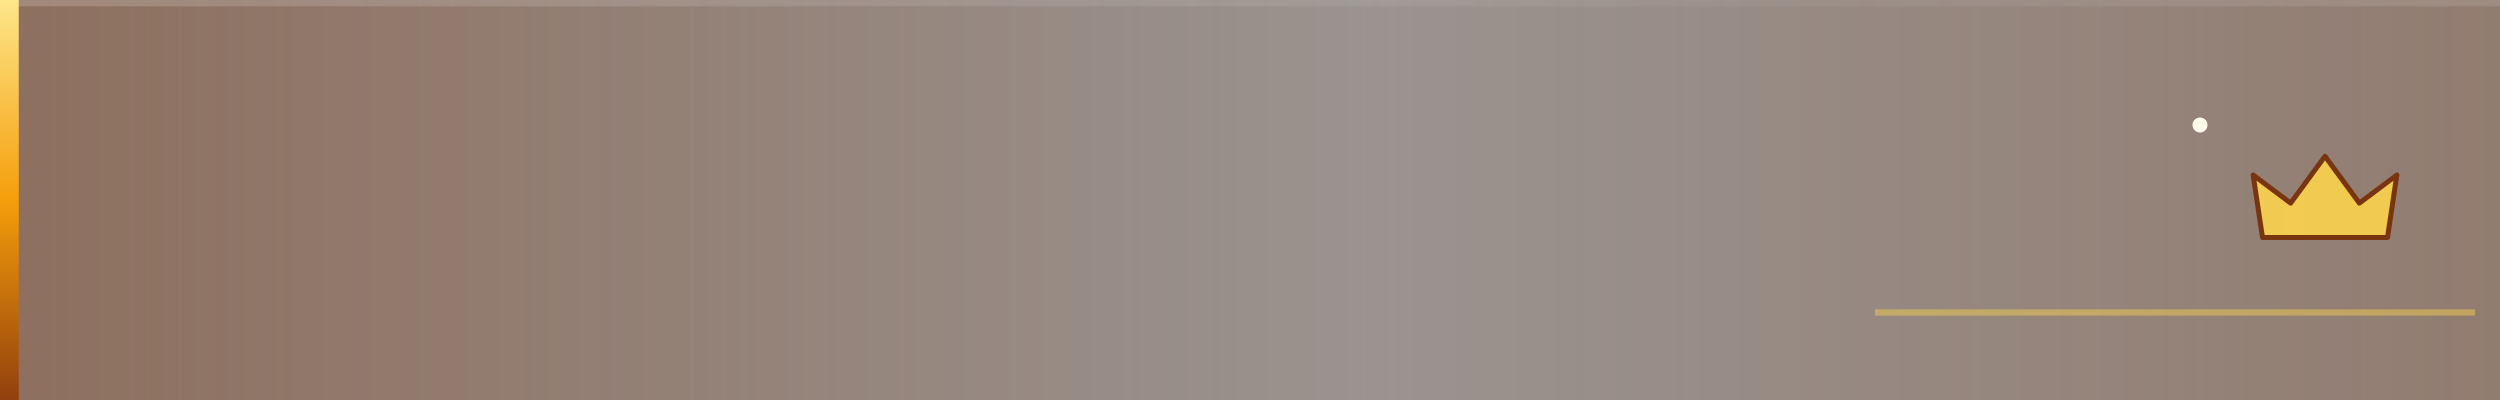
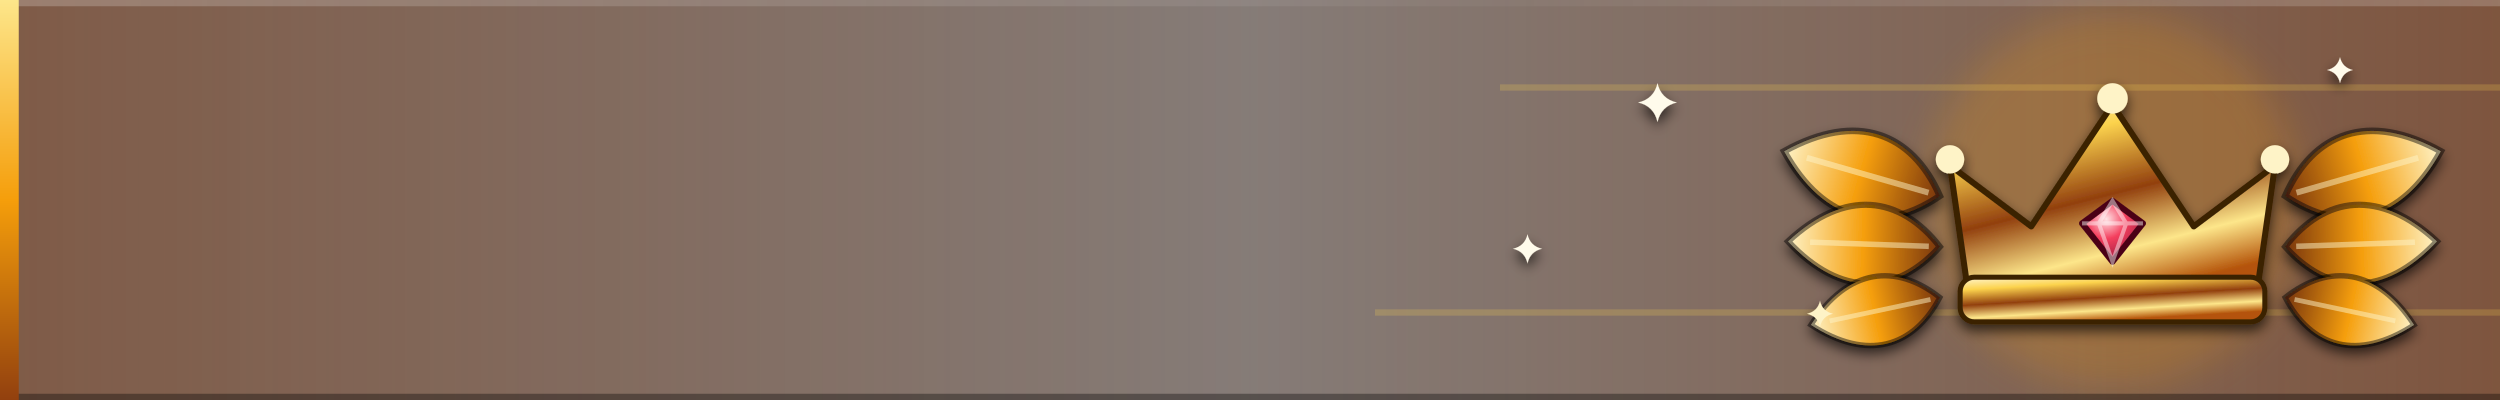
<svg xmlns="http://www.w3.org/2000/svg" viewBox="0 0 400 64" preserveAspectRatio="xMinYMid slice">
  <defs>
    <linearGradient id="b" x1="0" x2="1">
-       <stop offset="0" stop-color="#78350F" stop-opacity=".46" />
-       <stop offset=".55" stop-color="#78350F" stop-opacity=".12" />
-       <stop offset="1" stop-color="#78350F" stop-opacity=".34" />
+       <stop offset="0" stop-color="#78350F" stop-opacity=".55" />
+       <stop offset=".5" stop-color="#78350F" stop-opacity=".16" />
+       <stop offset="1" stop-color="#78350F" stop-opacity=".62" />
    </linearGradient>
-     <linearGradient id="e" x1="0" x2="0" y1="0" y2="1">
+     <linearGradient id="e" x1="0" y1="0" x2="0" y2="1">
      <stop offset="0" stop-color="#FDE68A" />
      <stop offset="0.5" stop-color="#F59E0B" />
      <stop offset="1" stop-color="#92400E" />
    </linearGradient>
    <linearGradient id="band" x1="0" x2="1">
      <stop offset="0" stop-color="#FFFFFF" stop-opacity="0" />
-       <stop offset=".5" stop-color="#FFFFFF" stop-opacity=".09" />
+       <stop offset=".5" stop-color="#FFFFFF" stop-opacity=".1" />
      <stop offset="1" stop-color="#FFFFFF" stop-opacity="0" />
    </linearGradient>
    <linearGradient id="top" x1="0" x2="1">
-       <stop offset="0" stop-color="#FFFFFF" stop-opacity=".18" />
-       <stop offset=".7" stop-color="#FFFFFF" stop-opacity=".04" />
-       <stop offset="1" stop-color="#FFFFFF" stop-opacity=".12" />
+       <stop offset="0" stop-color="#FFFFFF" stop-opacity=".22" />
+       <stop offset=".6" stop-color="#FFFFFF" stop-opacity=".04" />
+       <stop offset="1" stop-color="#FFFFFF" stop-opacity=".2" />
    </linearGradient>
+     <filter id="shade" x="-20%" y="-20%" width="140%" height="140%">
+       <feDropShadow dx="0" dy=".8" stdDeviation=".8" flood-color="#000" flood-opacity=".7" />
+     </filter>
+     <filter id="soft" x="-30%" y="-30%" width="160%" height="160%">
+       <feGaussianBlur stdDeviation="3" />
+     </filter>
+     <linearGradient id="gold" x1="0" y1="0" x2="0.4" y2="1">
+       <stop offset="0" stop-color="#FFF7D6" />
+       <stop offset="0.25" stop-color="#FCD34D" />
+       <stop offset="0.55" stop-color="#92400E" />
+       <stop offset="0.8" stop-color="#FDE68A" />
+       <stop offset="1" stop-color="#B45309" />
+     </linearGradient>
+     <linearGradient id="feather" x1="0" y1="0" x2="1" y2="0">
+       <stop offset="0" stop-color="#78350F" />
+       <stop offset="0.5" stop-color="#F59E0B" />
+       <stop offset="1" stop-color="#FEF3C7" />
+     </linearGradient>
+     <radialGradient id="ice" cx="0.4" cy="0.3" r="0.8">
+       <stop offset="0" stop-color="#FFFFFF" />
+       <stop offset="0.4" stop-color="#BAE6FD" />
+       <stop offset="1" stop-color="#0369A1" />
+     </radialGradient>
+     <radialGradient id="ruby" cx="0.4" cy="0.3" r="0.8">
+       <stop offset="0" stop-color="#FFE4E6" />
+       <stop offset="0.4" stop-color="#F43F5E" />
+       <stop offset="1" stop-color="#881337" />
+     </radialGradient>
  </defs>
-   <rect width="400" height="64" fill="#0B0C10" fill-opacity=".35" />
+   <rect width="400" height="64" fill="#0B0C10" fill-opacity=".45" />
  <rect width="400" height="64" fill="url(#b)" />
+   <circle class="rg" cx="338" cy="32" r="30" fill="#F59E0B" opacity=".22" filter="url(#soft)" />
+   <path d="M220 50H400M240 14H400" stroke="#FCD34D" stroke-opacity=".22" stroke-width="1" />
  <g class="band">
    <rect x="-120" width="120" height="64" fill="url(#band)" />
  </g>
-   <path d="M300 50h96" stroke="#FCD34D" stroke-opacity=".45" stroke-width="1" />
-   <g transform="translate(372 30)">
-     <path d="M-10 8L-11.5 -2L-5.5 2.5L0 -5L5.5 2.5L11.5 -2L10 8Z" fill="#FCD34D" fill-opacity=".9" stroke="#78350F" stroke-width=".8" stroke-linejoin="round" />
+   <g filter="url(#shade)" transform="translate(338 32) scale(1.3) translate(-368 -32)">
+     <g transform="translate(368 34) scale(1.25)">
+       <g transform="translate(-17 -2) rotate(196) scale(1.45)">
+         <path d="M0 0C3 -3.6 7 -4 11 0C7 4 3 3.6 0 0Z" fill="url(#feather)" stroke="#000" stroke-opacity=".45" stroke-width=".45" />
+         <path d="M.8 0H9.4" stroke="#FEF3C780" stroke-width=".4" />
+       </g>
+       <g transform="translate(-17 3) rotate(182) scale(1.36)">
+         <path d="M0 0C3 -3.6 7 -4 11 0C7 4 3 3.6 0 0Z" fill="url(#feather)" stroke="#000" stroke-opacity=".45" stroke-width=".45" />
+         <path d="M.8 0H9.4" stroke="#FEF3C780" stroke-width=".4" />
+       </g>
+       <g transform="translate(-17 8) rotate(168) scale(1.18)">
+         <path d="M0 0C3 -3.6 7 -4 11 0C7 4 3 3.6 0 0Z" fill="url(#feather)" stroke="#000" stroke-opacity=".45" stroke-width=".45" />
+         <path d="M.8 0H9.4" stroke="#FEF3C780" stroke-width=".4" />
+       </g>
+       <g transform="translate(17 -2) rotate(-16) scale(1.45)">
+         <path d="M0 0C3 -3.6 7 -4 11 0C7 4 3 3.6 0 0Z" fill="url(#feather)" stroke="#000" stroke-opacity=".45" stroke-width=".45" />
+         <path d="M.8 0H9.4" stroke="#FEF3C780" stroke-width=".4" />
+       </g>
+       <g transform="translate(17 3) rotate(-2) scale(1.36)">
+         <path d="M0 0C3 -3.6 7 -4 11 0C7 4 3 3.6 0 0Z" fill="url(#feather)" stroke="#000" stroke-opacity=".45" stroke-width=".45" />
+         <path d="M.8 0H9.4" stroke="#FEF3C780" stroke-width=".4" />
+       </g>
+       <g transform="translate(17 8) rotate(12) scale(1.18)">
+         <path d="M0 0C3 -3.6 7 -4 11 0C7 4 3 3.6 0 0Z" fill="url(#feather)" stroke="#000" stroke-opacity=".45" stroke-width=".45" />
+         <path d="M.8 0H9.4" stroke="#FEF3C780" stroke-width=".4" />
+       </g>
+       <path d="M-14 9L-16 -5L-8 1L0 -11L8 1L16 -5L14 9Z" fill="url(#gold)" stroke="#3B2405" stroke-width=".6" stroke-linejoin="round" />
+       <rect x="-15" y="6" width="30" height="4.4" rx="1.4" fill="url(#gold)" stroke="#3B2405" stroke-width=".5" />
+       <g transform="translate(0 1)" class="gl">
+         <path d="M0 -2.52L3 -0.3L0 3.48L-3 -0.3Z" fill="url(#ruby)" stroke="#4C0519" stroke-width=".6" stroke-linejoin="round" />
+         <path d="M-3 -0.3H3M-1.35 -0.3L0 3.48L1.35 -0.3M-1.35 -0.3L0 -2.52L1.35 -0.3" fill="none" stroke="#FFFFFF" stroke-opacity=".45" stroke-width=".4" />
+       </g>
+       <g class="gl">
+         <circle cx="-16" cy="-5.6" r="1.4" fill="#FEF3C7" />
+         <circle cy="-11.6" r="1.5" fill="#FEF3C7" />
+         <circle cx="16" cy="-5.6" r="1.4" fill="#FEF3C7" />
+       </g>
+     </g>
+     <g transform="translate(312 20)">
+       <path class="tw" d="M0 -2.4Q0.43 -0.43 2.4 0Q0.43 0.43 0 2.4Q-0.43 0.43 -2.4 0Q-0.43 -0.43 0 -2.4Z" fill="#FFFBEB" />
+     </g>
+     <g transform="translate(332 46)">
+       <path class="tw tw2" d="M0 -1.6Q0.29 -0.29 1.6 0Q0.29 0.29 0 1.6Q-0.29 0.29 -1.6 0Q-0.29 -0.29 0 -1.6Z" fill="#FEF3C7" />
+     </g>
+     <g transform="translate(296 38)">
+       <path class="tw tw3" d="M0 -1.8Q0.32 -0.32 1.8 0Q0.32 0.32 0 1.8Q-0.32 0.32 -1.8 0Q-0.32 -0.32 0 -1.8Z" fill="#FFFBEB" />
+     </g>
+     <g transform="translate(396 16)">
+       <path class="tw tw2" d="M0 -1.6Q0.29 -0.29 1.6 0Q0.29 0.29 0 1.6Q-0.29 0.29 -1.6 0Q-0.29 -0.29 0 -1.6Z" fill="#FFFBEB" />
+     </g>
  </g>
-   <circle class="spark" cx="352" cy="20" r="1.2" fill="#FFFBEB" />
  <rect width="400" height="1" fill="url(#top)" />
+   <rect y="63" width="400" height="1" fill="#000" fill-opacity=".35" />
  <rect width="3" height="64" fill="url(#e)" />
</svg>
